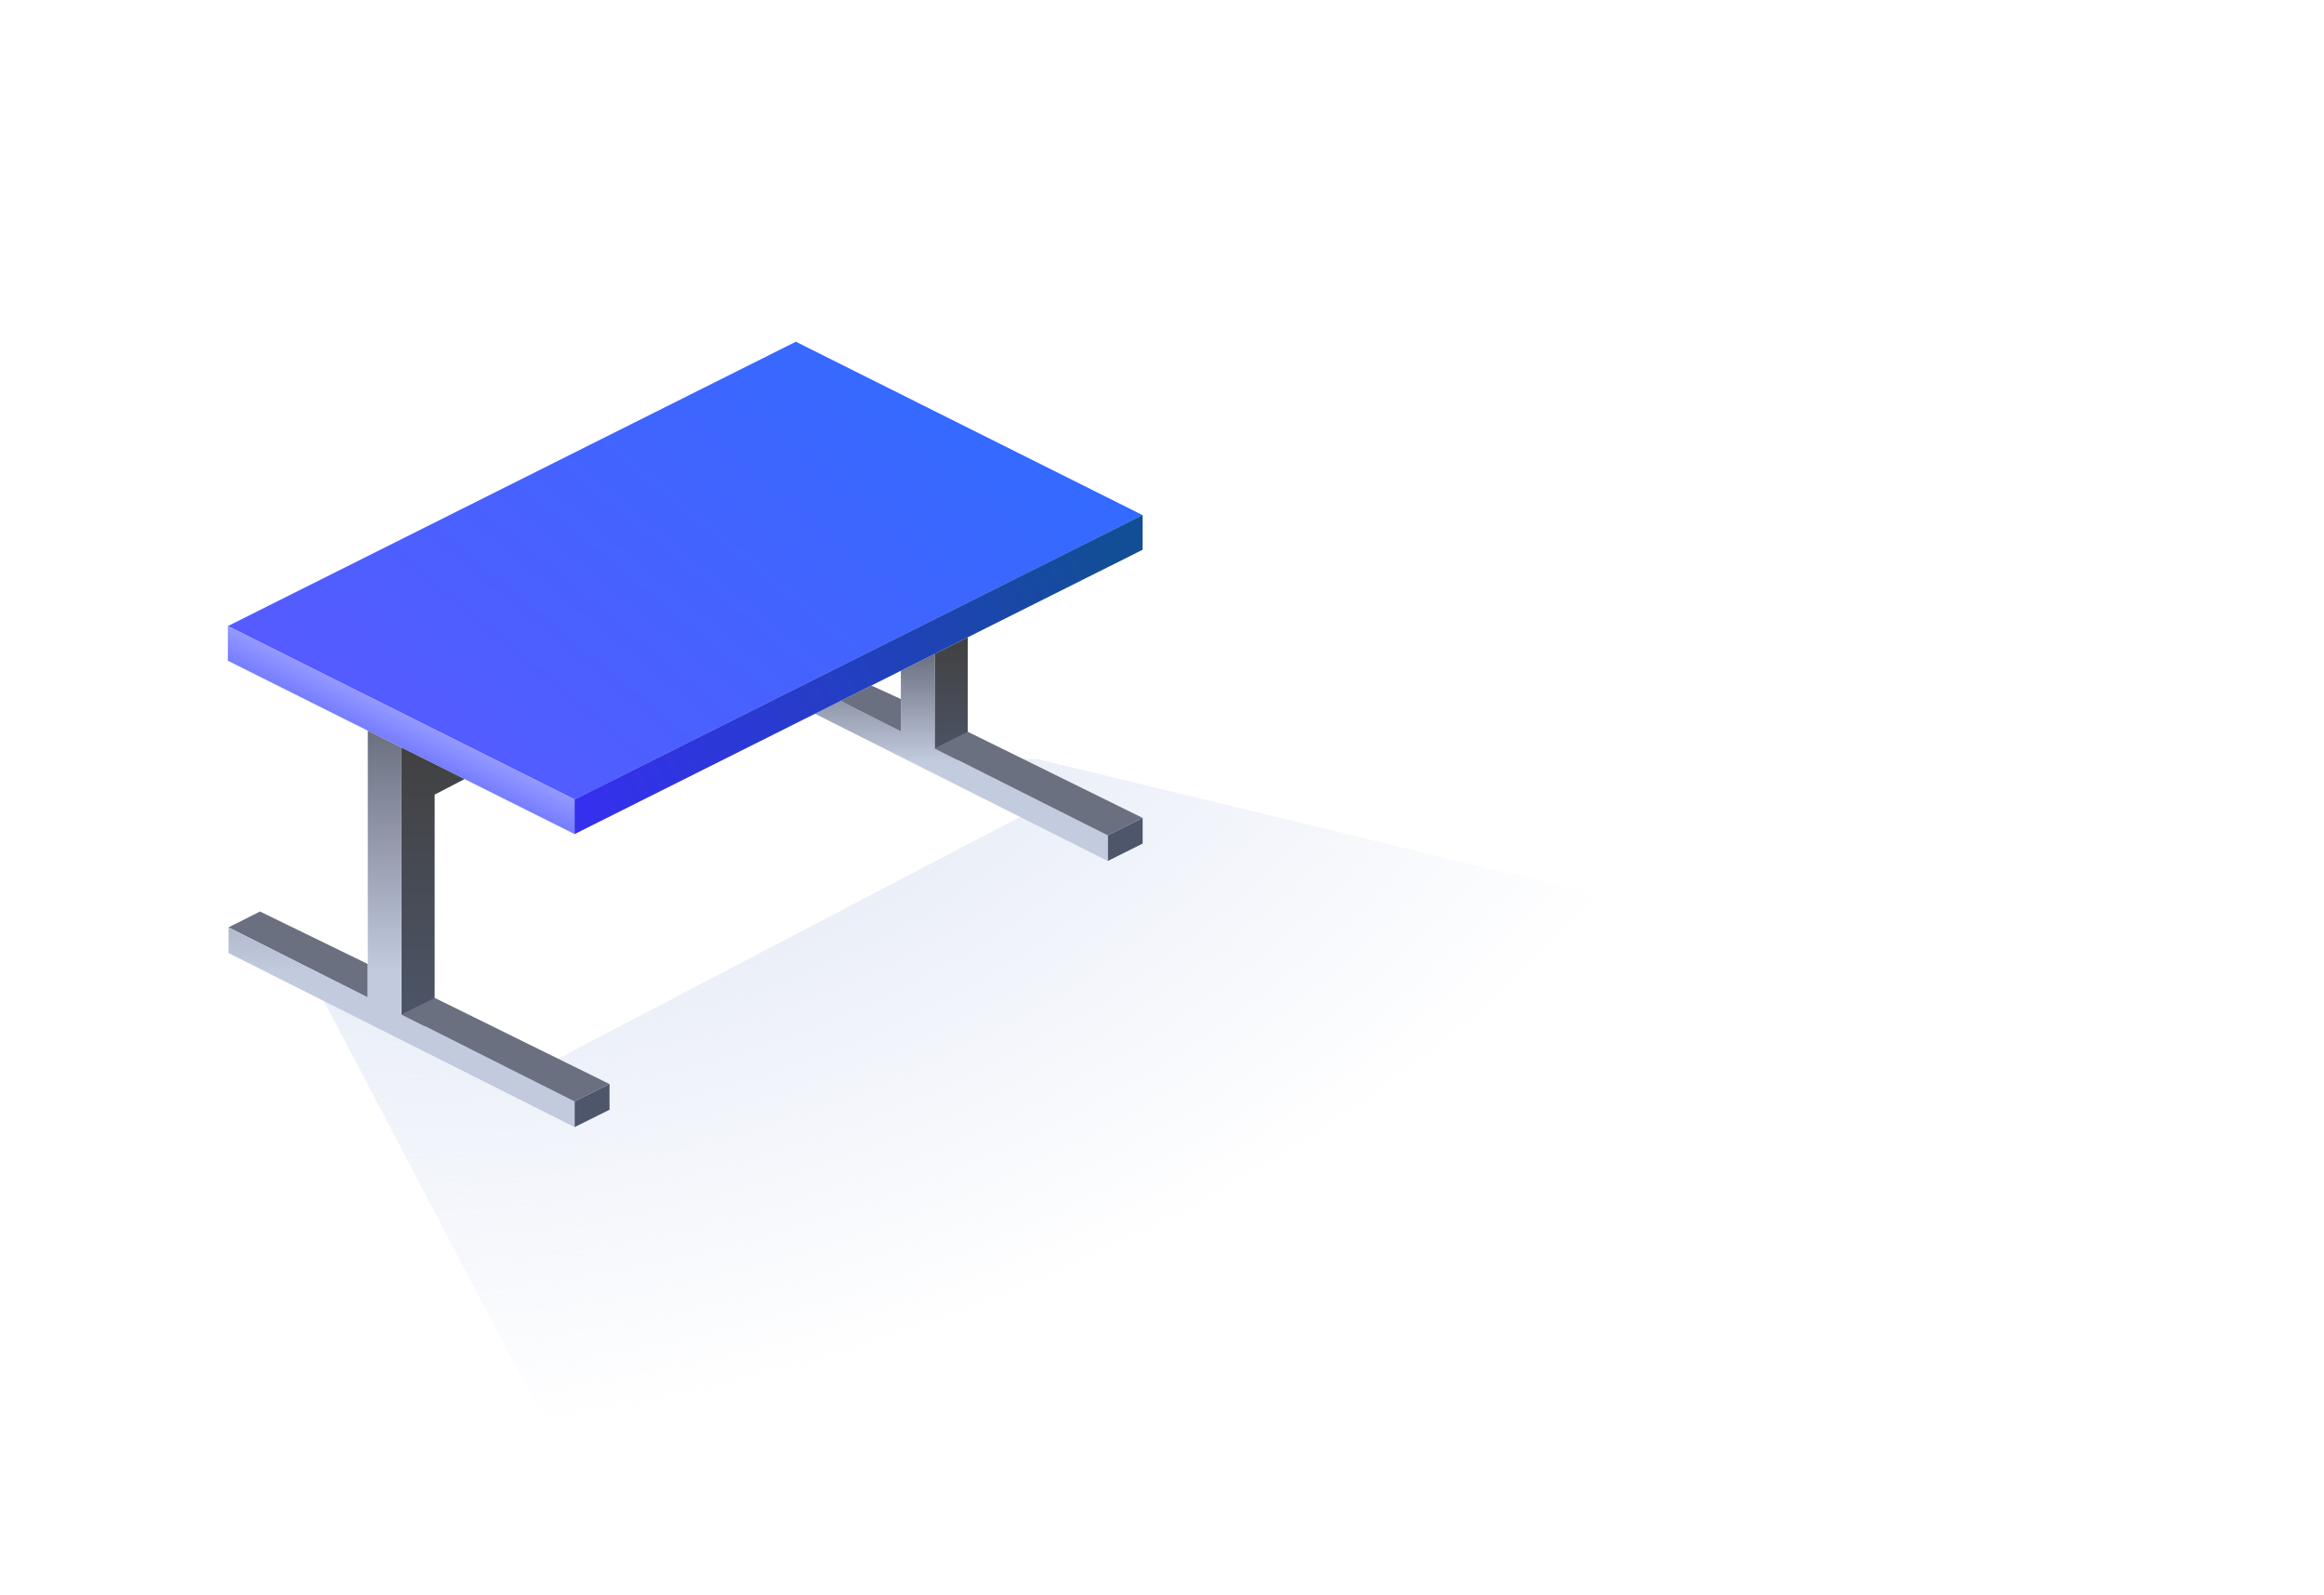
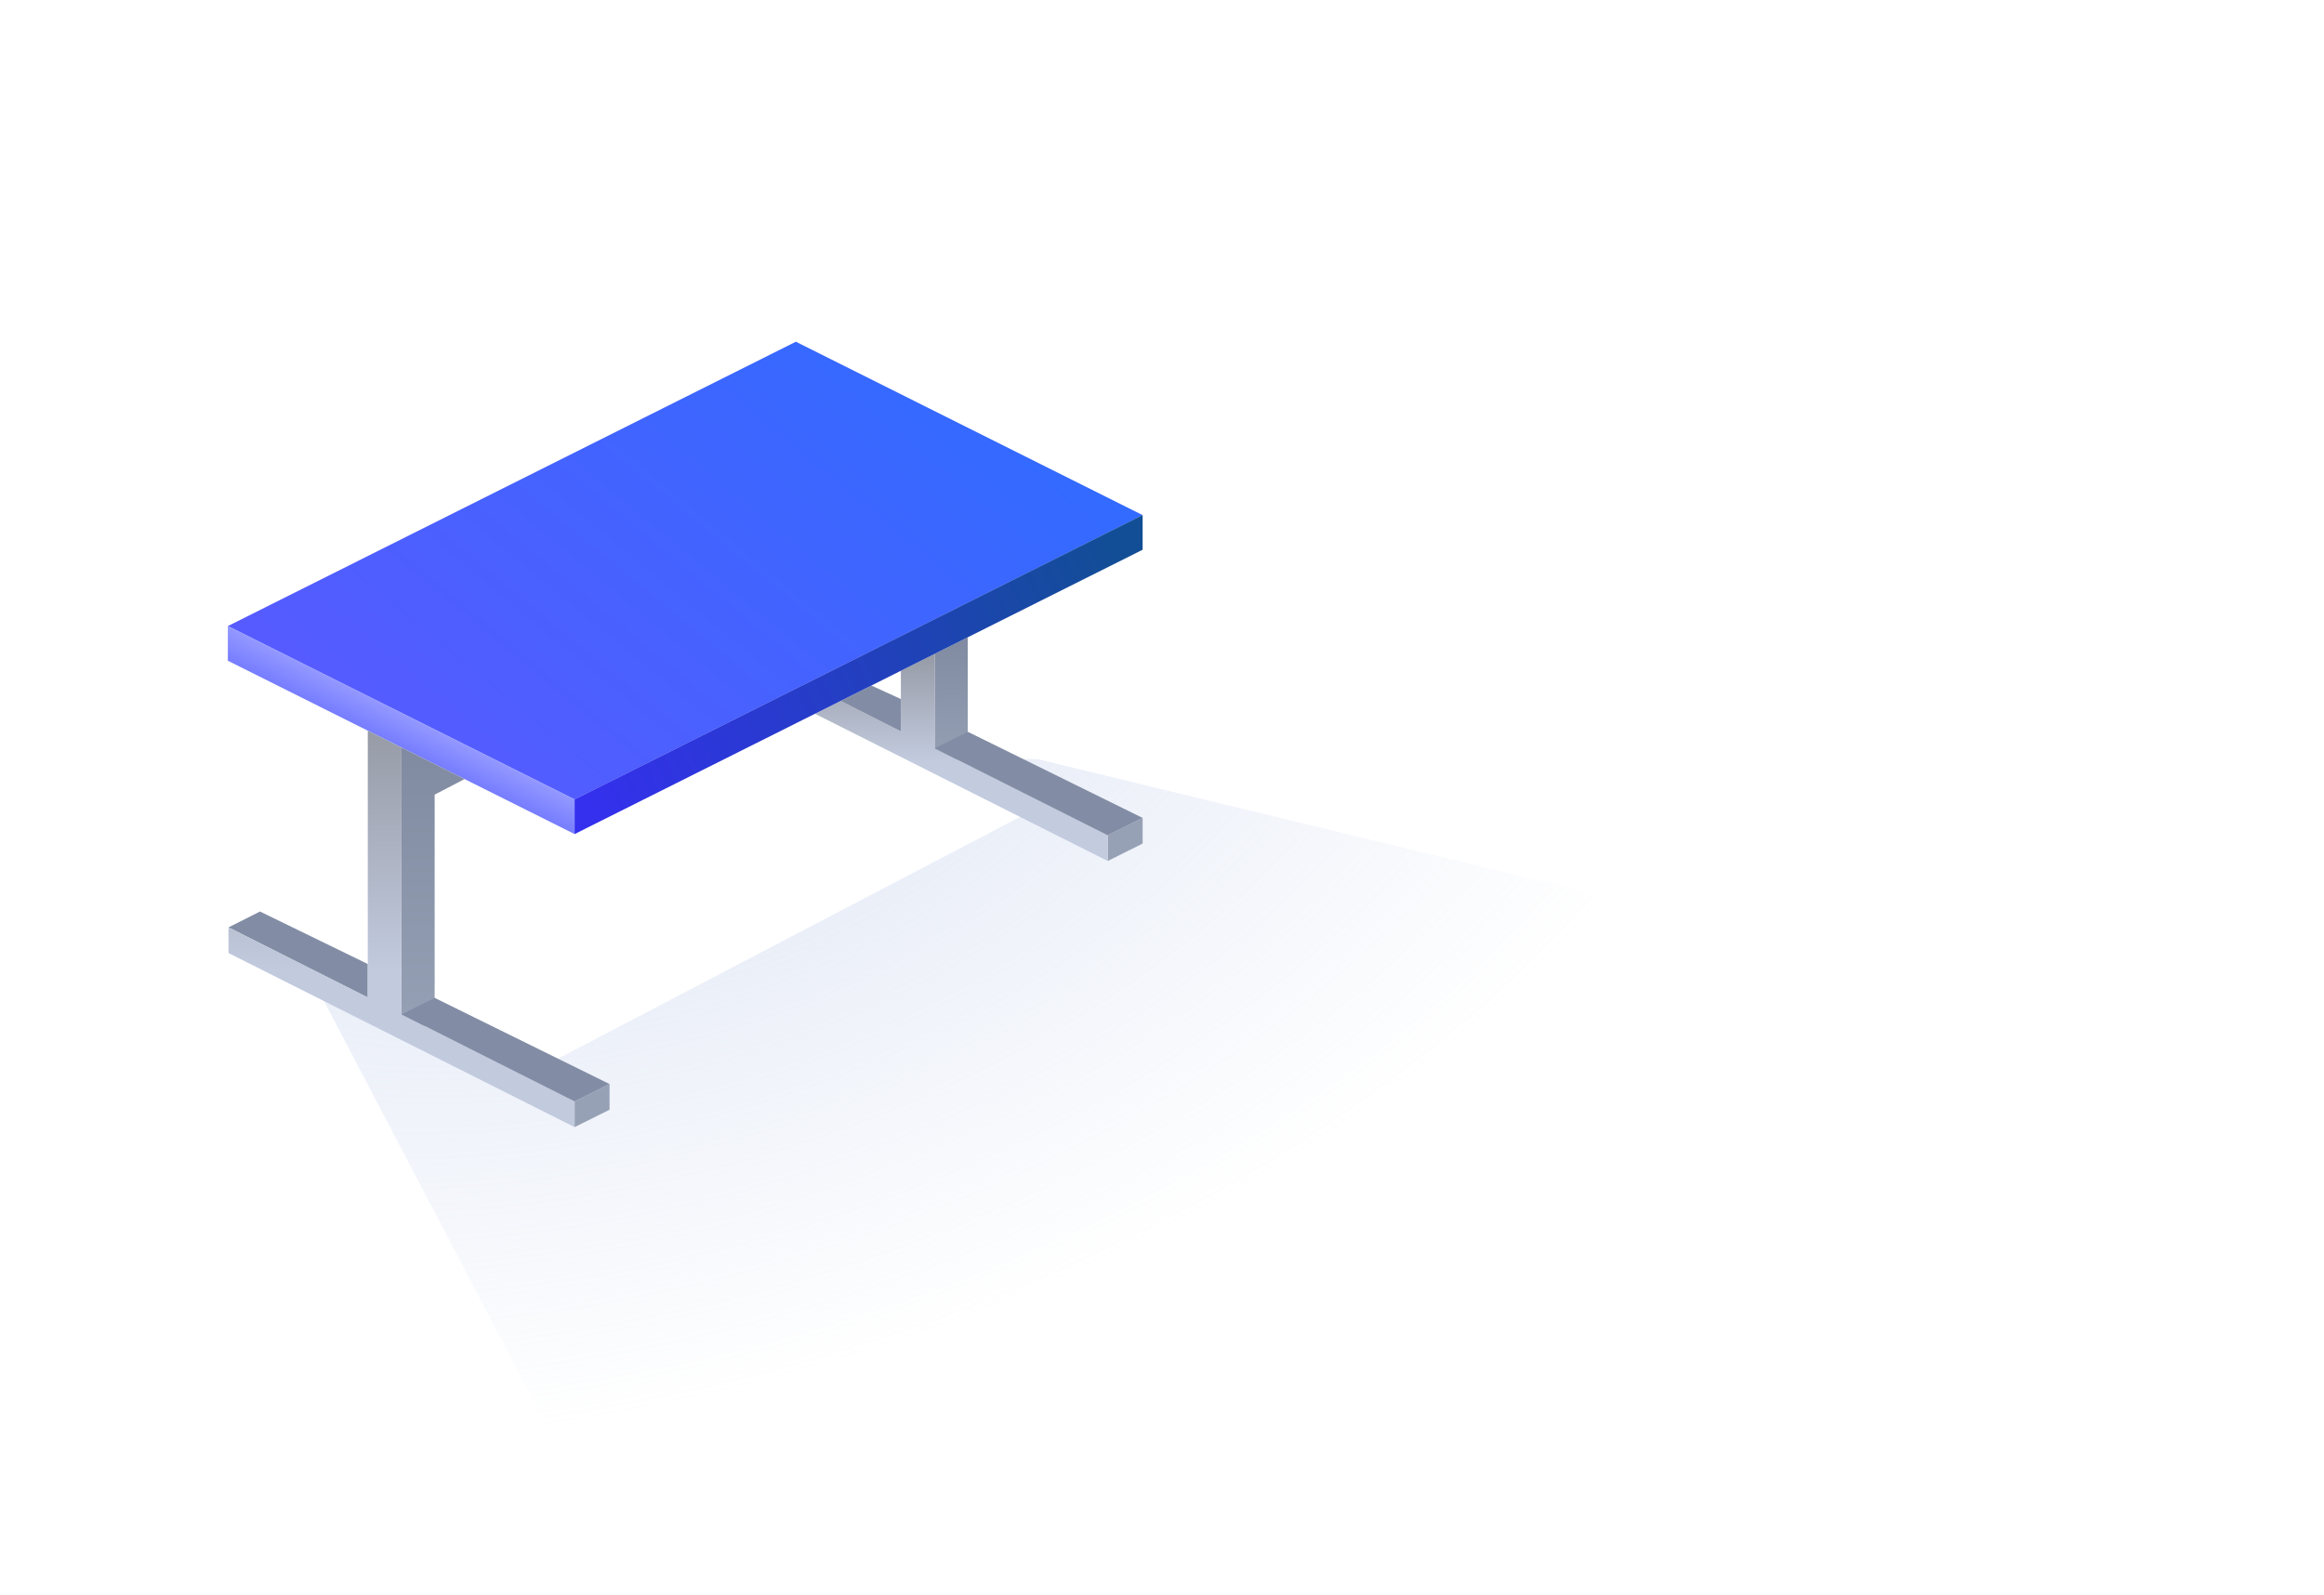
<svg xmlns="http://www.w3.org/2000/svg" width="102" height="70" viewBox="0 0 102 70" fill="none">
-   <path opacity="0.5" d="M24.811 64.146L14 43.524L20.029 45.842L24.352 46.542L45.535 35.458L41.825 33.321H45.535L72.33 39.814L69.33 64.146H24.811Z" fill="url(#paint0_radial_887_1896)" />
-   <path d="M41.02 28.702L42.474 27.974V33.128L41.02 33.858V28.702Z" fill="url(#paint1_linear_887_1896)" />
-   <path d="M48.617 36.667L50.15 35.903V37.029L48.617 37.793V36.667Z" fill="#4D566A" />
-   <path d="M41.021 32.846V28.702L39.539 29.444V32.101L36.89 30.77L35.769 31.331L48.617 37.793V36.667L41.021 32.846Z" fill="url(#paint2_linear_887_1896)" />
-   <path d="M41.02 32.846L42.474 32.12L50.15 35.903L48.616 36.667L41.02 32.846Z" fill="#6A7080" />
-   <path d="M36.891 30.77L38.245 30.092L39.54 30.685V32.103L36.891 30.77Z" fill="#6A7080" />
-   <path d="M25.22 35.093L50.15 22.612L34.93 15L10 27.482L25.22 35.093Z" fill="url(#paint3_linear_887_1896)" />
-   <path d="M25.22 36.612L10 29.002V27.479L25.22 35.09V36.612Z" fill="url(#paint4_linear_887_1896)" />
-   <path d="M25.219 36.612L50.15 24.131V22.608L25.219 35.09V36.612Z" fill="url(#paint5_linear_887_1896)" />
-   <path d="M25.219 48.348L26.753 47.585V48.711L25.219 49.475V48.348Z" fill="#4D566A" />
-   <path d="M10.03 40.707L11.411 40.011L16.142 42.315V43.785L10.03 40.707Z" fill="#6A7080" />
-   <path d="M20.389 34.197L19.077 33.541L17.623 32.815V45.539L19.077 44.809V34.88L20.389 34.197Z" fill="url(#paint6_linear_887_1896)" />
-   <path d="M17.623 44.527V32.815L16.142 32.073V43.782L10.029 40.708V41.834L25.219 49.475V48.348L17.623 44.527Z" fill="url(#paint7_linear_887_1896)" />
-   <path d="M17.623 44.527L19.077 43.801L26.753 47.585L25.219 48.349L17.623 44.527Z" fill="#6A7080" />
+   <path opacity="0.5" d="M24.811 64.146L14 43.524L20.029 45.842L24.352 46.542L45.535 35.458L41.825 33.321H45.535L72.33 39.814L69.33 64.146H24.811Z" fill="url(#paint0_radial_888_2466)" />
+   <path d="M41.02 28.702L42.474 27.974V33.128L41.02 33.858V28.702Z" fill="url(#paint1_linear_888_2466)" />
+   <path d="M48.617 36.667L50.15 35.903V37.029L48.617 37.793V36.667Z" fill="#97A1B6" />
+   <path d="M41.021 32.846V28.702L39.539 29.444V32.101L36.89 30.77L35.769 31.331L48.617 37.793V36.667L41.021 32.846Z" fill="url(#paint2_linear_888_2466)" />
+   <path d="M41.02 32.846L42.474 32.12L50.15 35.903L48.616 36.667L41.02 32.846Z" fill="#828DA5" />
+   <path d="M36.891 30.77L38.245 30.092L39.54 30.685V32.103L36.891 30.77Z" fill="#828DA5" />
+   <path d="M25.22 35.093L50.15 22.612L34.93 15L10 27.482L25.22 35.093Z" fill="url(#paint3_linear_888_2466)" />
+   <path d="M25.22 36.612L10 29.002V27.479L25.22 35.09V36.612Z" fill="url(#paint4_linear_888_2466)" />
+   <path d="M25.219 36.612L50.15 24.131V22.608L25.219 35.09V36.612Z" fill="url(#paint5_linear_888_2466)" />
+   <path d="M25.219 48.348L26.753 47.585V48.711L25.219 49.475V48.348Z" fill="#97A1B6" />
+   <path d="M10.03 40.707L11.411 40.011L16.142 42.315V43.785L10.03 40.707Z" fill="#828DA5" />
+   <path d="M20.389 34.197L19.077 33.541L17.623 32.815V45.539L19.077 44.809V34.88L20.389 34.197Z" fill="url(#paint6_linear_888_2466)" />
+   <path d="M17.623 44.527V32.815L16.142 32.073V43.782L10.029 40.708V41.834L25.219 49.475V48.348L17.623 44.527Z" fill="url(#paint7_linear_888_2466)" />
+   <path d="M17.623 44.527L19.077 43.801L26.753 47.585L25.219 48.349L17.623 44.527Z" fill="#828DA5" />
  <defs>
-     <radialGradient id="paint0_radial_887_1896" cx="0" cy="0" r="1" gradientUnits="userSpaceOnUse" gradientTransform="translate(27 30) rotate(73.8724) scale(43.2001 73.059)">
+     <radialGradient id="paint0_radial_888_2466" cx="0" cy="0" r="1" gradientUnits="userSpaceOnUse" gradientTransform="translate(27 30) rotate(73.8724) scale(43.2001 73.059)">
      <stop stop-color="#B9C8E8" />
      <stop offset="0.728" stop-color="#B9C8E8" stop-opacity="0" />
    </radialGradient>
-     <linearGradient id="paint1_linear_887_1896" x1="41.747" y1="27.974" x2="41.747" y2="33.858" gradientUnits="userSpaceOnUse">
-       <stop stop-color="#414141" />
-       <stop offset="1" stop-color="#4D566A" />
+     <linearGradient id="paint1_linear_888_2466" x1="41.747" y1="27.974" x2="41.747" y2="33.858" gradientUnits="userSpaceOnUse">
+       <stop stop-color="#808AA0" />
+       <stop offset="1" stop-color="#97A1B6" />
    </linearGradient>
-     <linearGradient id="paint2_linear_887_1896" x1="42.193" y1="28.702" x2="42.193" y2="37.793" gradientUnits="userSpaceOnUse">
-       <stop stop-color="#6A7080" />
+     <linearGradient id="paint2_linear_888_2466" x1="42.193" y1="28.702" x2="42.193" y2="37.793" gradientUnits="userSpaceOnUse">
+       <stop stop-color="#969BA6" />
      <stop offset="0.524" stop-color="#C3CBDF" />
    </linearGradient>
-     <linearGradient id="paint3_linear_887_1896" x1="40" y1="12.542" x2="21" y2="35.542" gradientUnits="userSpaceOnUse">
+     <linearGradient id="paint3_linear_888_2466" x1="40" y1="12.542" x2="21" y2="35.542" gradientUnits="userSpaceOnUse">
      <stop stop-color="#316BFF" />
      <stop offset="1" stop-color="#555BFF" />
    </linearGradient>
-     <linearGradient id="paint4_linear_887_1896" x1="17" y1="30.542" x2="15.5" y2="33.542" gradientUnits="userSpaceOnUse">
+     <linearGradient id="paint4_linear_888_2466" x1="17" y1="30.542" x2="15.5" y2="33.542" gradientUnits="userSpaceOnUse">
      <stop stop-color="#9CA1FF" />
      <stop offset="0.621" stop-color="#6F76FF" />
    </linearGradient>
-     <linearGradient id="paint5_linear_887_1896" x1="49" y1="24.042" x2="26" y2="35.542" gradientUnits="userSpaceOnUse">
+     <linearGradient id="paint5_linear_888_2466" x1="49" y1="24.042" x2="26" y2="35.542" gradientUnits="userSpaceOnUse">
      <stop stop-color="#124E95" />
      <stop offset="1" stop-color="#3430ED" />
    </linearGradient>
-     <linearGradient id="paint6_linear_887_1896" x1="19.006" y1="32.815" x2="19.006" y2="45.539" gradientUnits="userSpaceOnUse">
-       <stop stop-color="#414141" />
-       <stop offset="1" stop-color="#4D566A" />
+     <linearGradient id="paint6_linear_888_2466" x1="19.006" y1="32.815" x2="19.006" y2="45.539" gradientUnits="userSpaceOnUse">
+       <stop stop-color="#808AA0" />
+       <stop offset="1" stop-color="#97A1B6" />
    </linearGradient>
-     <linearGradient id="paint7_linear_887_1896" x1="17.624" y1="32.073" x2="17.624" y2="49.475" gradientUnits="userSpaceOnUse">
-       <stop stop-color="#6A7080" />
+     <linearGradient id="paint7_linear_888_2466" x1="17.624" y1="32.073" x2="17.624" y2="49.475" gradientUnits="userSpaceOnUse">
+       <stop stop-color="#969BA6" />
      <stop offset="0.607" stop-color="#C2CADE" />
    </linearGradient>
  </defs>
</svg>
